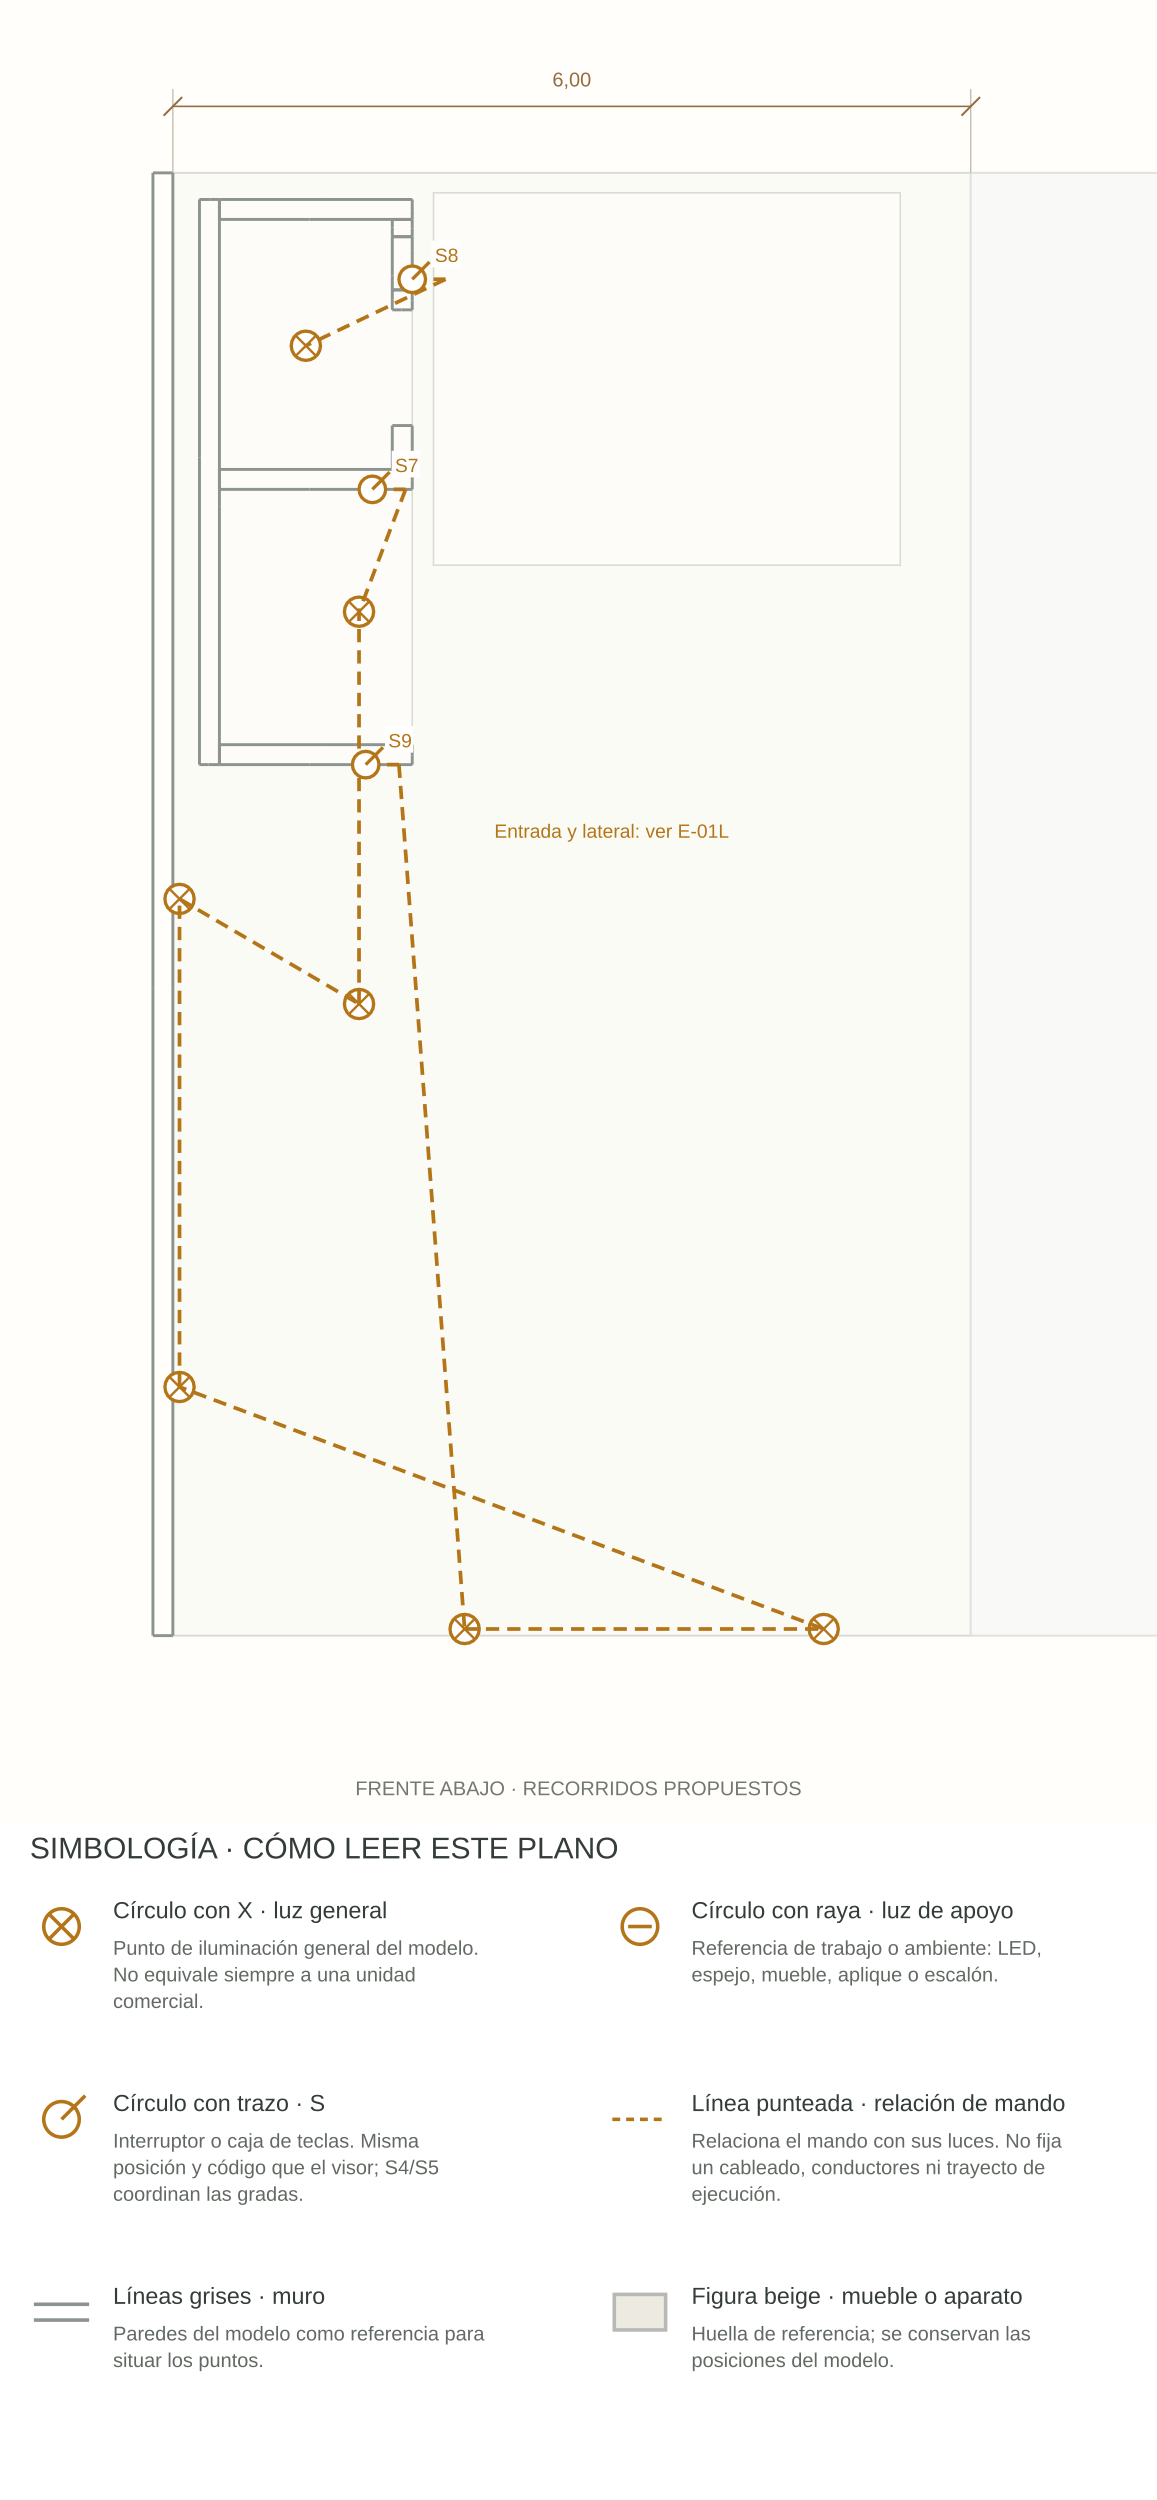
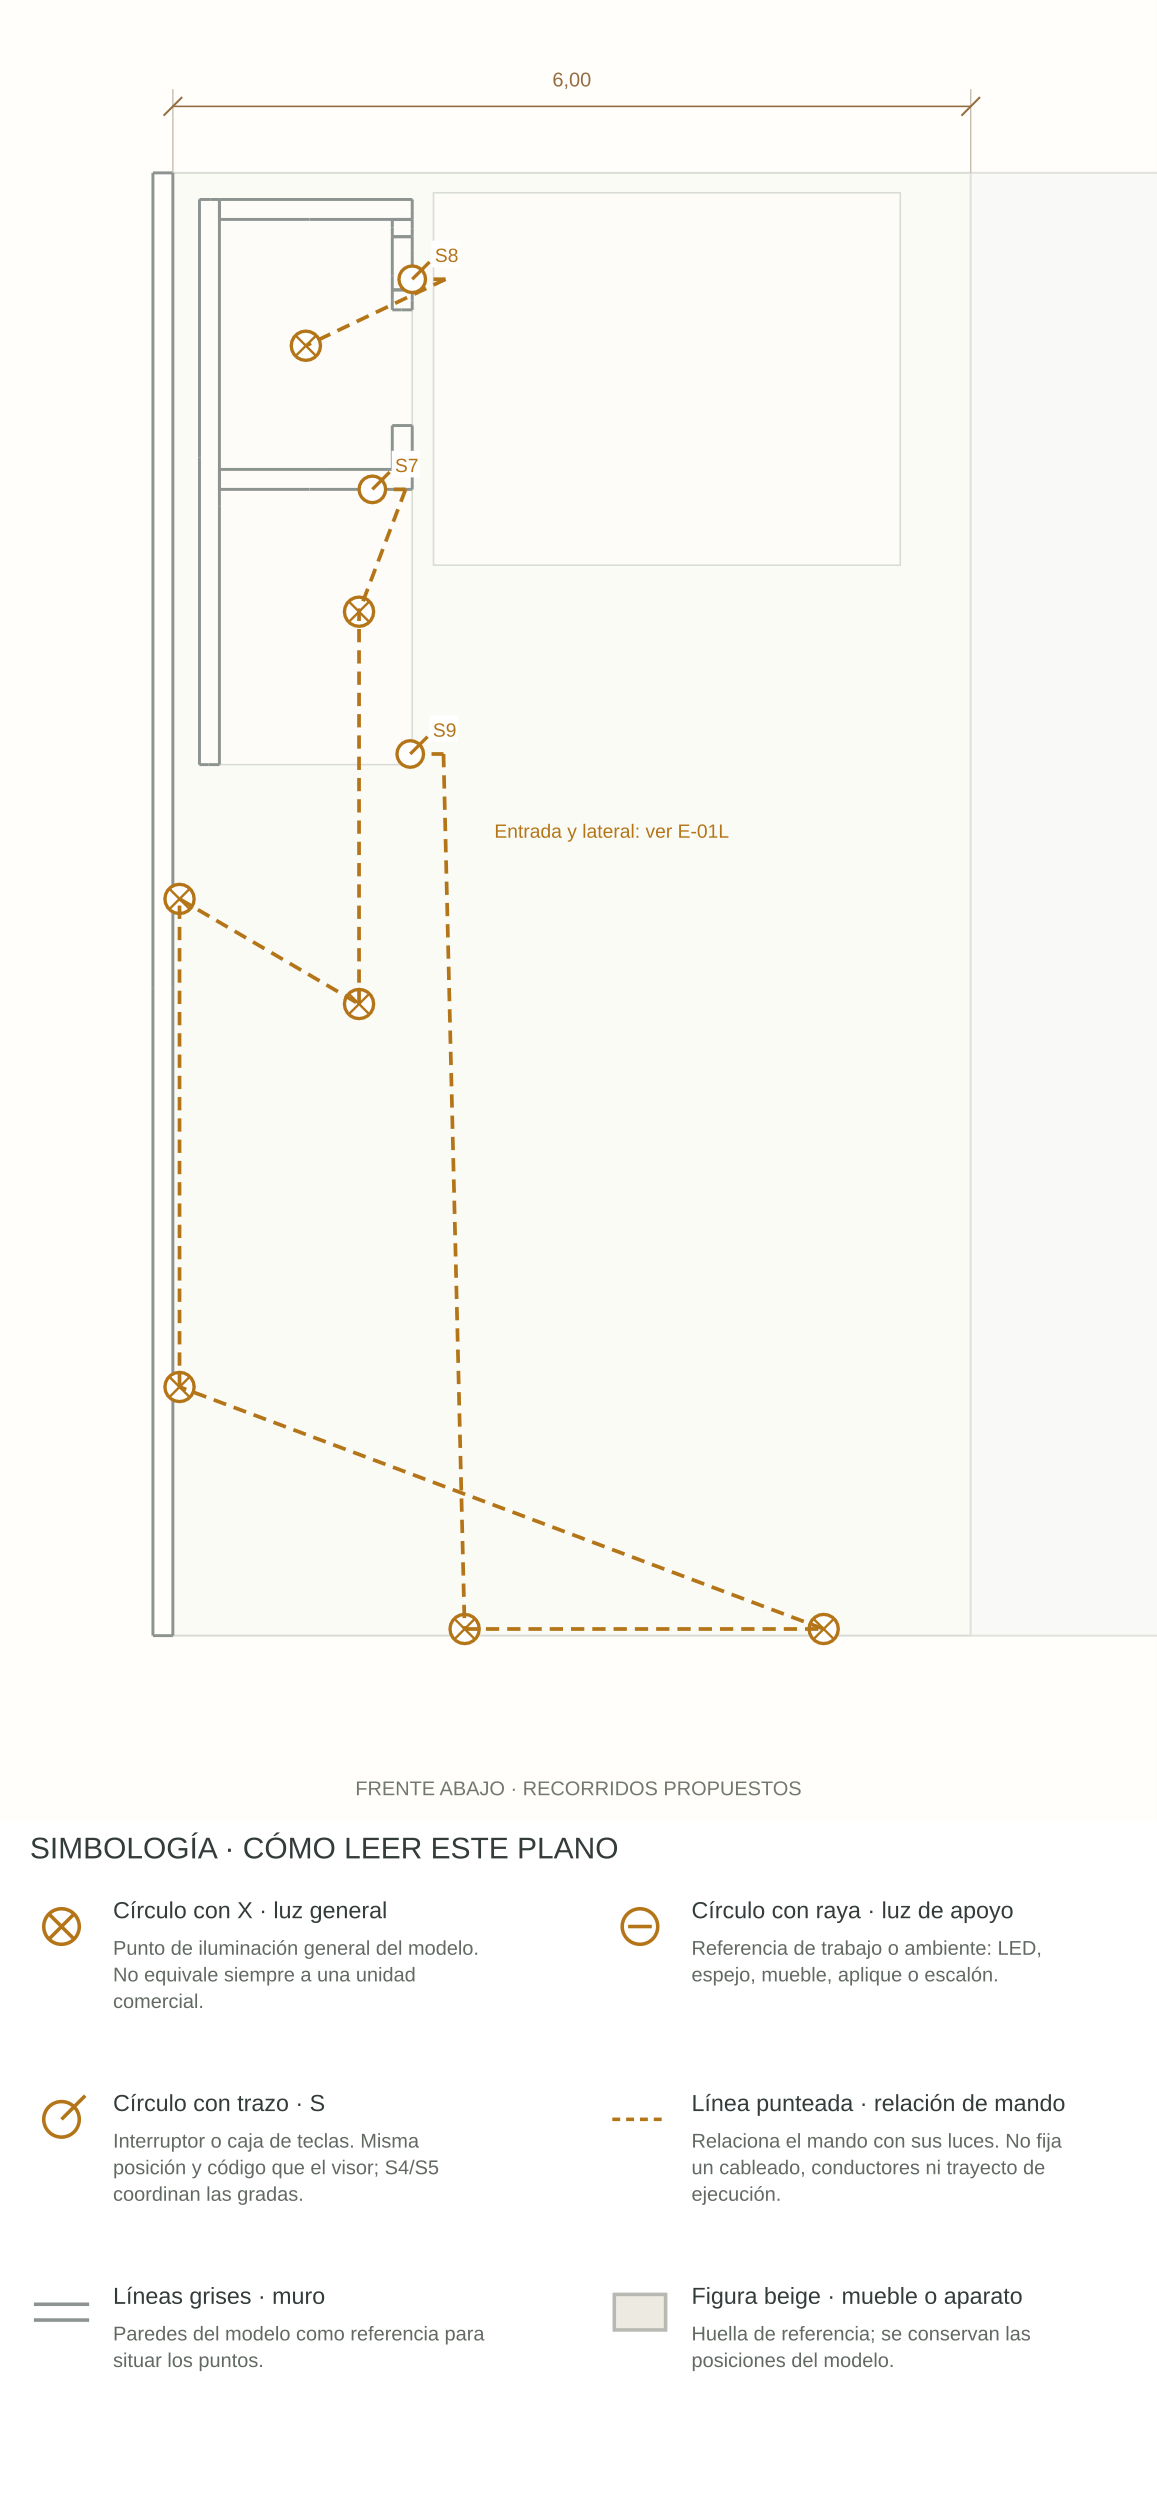
<svg xmlns="http://www.w3.org/2000/svg" viewBox="0 0 696 1504" role="img" aria-label="Iluminación y mandos · Patio">
  <rect width="100%" height="100%" fill="#fffefb" />
  <polygon points="104.0,984.0 584.0,984.0 584.0,104.0 104.0,104.0" fill="#fbfbf6" stroke="#d9dcd5" stroke-width="1.2" />
  <polygon points="584.0,984.0 824.0,984.0 824.0,104.0 584.0,104.0" fill="#f9f9f7" stroke="#e2e2dc" stroke-width="1.2" />
  <polygon points="120.0,460.0 248.0,460.0 248.0,120.0 120.0,120.0" fill="#fdfcf8" stroke="#d9dcd5" stroke-width="0.96" />
  <polygon points="260.8,340.0 541.6,340.0 541.6,116.0 260.8,116.0" fill="#fdfcf8" stroke="#d9dcd5" stroke-width="0.96" />
  <polyline points="132.0,460.0 125.489,460.0" fill="none" stroke="#8c9390" stroke-width="1.76" />
  <polyline points="125.489,460.0 120.0,460.0" fill="none" stroke="#8c9390" stroke-width="1.76" />
  <polyline points="132.0,120.0 132.0,304.491" fill="none" stroke="#8c9390" stroke-width="1.76" />
  <polyline points="132.0,304.491 132.0,460.0" fill="none" stroke="#8c9390" stroke-width="1.76" />
  <polyline points="120.0,120.0 126.523,120.0" fill="none" stroke="#8c9390" stroke-width="1.76" />
  <polyline points="126.523,120.0 132.0,120.0" fill="none" stroke="#8c9390" stroke-width="1.76" />
  <polyline points="120.0,460.0 120.0,275.187" fill="none" stroke="#8c9390" stroke-width="1.76" />
  <polyline points="120.0,275.187 120.0,120.0" fill="none" stroke="#8c9390" stroke-width="1.76" />
-   <polyline points="248.0,460.0 186.144,460.0" fill="none" stroke="#8c9390" stroke-width="1.76" />
-   <polyline points="186.144,460.0 132.0,460.0" fill="none" stroke="#8c9390" stroke-width="1.76" />
-   <polyline points="248.0,448.0 248.0,454.399" fill="none" stroke="#8c9390" stroke-width="1.76" />
-   <polyline points="248.0,454.399 248.0,460.0" fill="none" stroke="#8c9390" stroke-width="1.76" />
-   <polyline points="132.0,448.0 194.944,448.0" fill="none" stroke="#8c9390" stroke-width="1.76" />
-   <polyline points="194.944,448.0 248.0,448.0" fill="none" stroke="#8c9390" stroke-width="1.76" />
-   <polyline points="132.0,460.0 132.0,453.489" fill="none" stroke="#8c9390" stroke-width="1.76" />
-   <polyline points="132.0,453.489 132.0,448.0" fill="none" stroke="#8c9390" stroke-width="1.76" />
  <polyline points="248.0,294.4 186.144,294.4" fill="none" stroke="#8c9390" stroke-width="1.76" />
  <polyline points="186.144,294.4 132.0,294.4" fill="none" stroke="#8c9390" stroke-width="1.76" />
  <polyline points="248.0,282.4 248.0,288.799" fill="none" stroke="#8c9390" stroke-width="1.76" />
  <polyline points="248.0,288.799 248.0,294.4" fill="none" stroke="#8c9390" stroke-width="1.76" />
  <polyline points="132.0,282.4 194.944,282.4" fill="none" stroke="#8c9390" stroke-width="1.76" />
  <polyline points="194.944,282.4 248.0,282.4" fill="none" stroke="#8c9390" stroke-width="1.76" />
  <polyline points="132.0,294.4 132.0,287.889" fill="none" stroke="#8c9390" stroke-width="1.76" />
  <polyline points="132.0,287.889 132.0,282.4" fill="none" stroke="#8c9390" stroke-width="1.76" />
  <polyline points="248.0,132.0 186.144,132.0" fill="none" stroke="#8c9390" stroke-width="1.76" />
  <polyline points="186.144,132.0 132.0,132.0" fill="none" stroke="#8c9390" stroke-width="1.76" />
  <polyline points="248.0,120.0 248.0,126.399" fill="none" stroke="#8c9390" stroke-width="1.76" />
  <polyline points="248.0,126.399 248.0,132.0" fill="none" stroke="#8c9390" stroke-width="1.76" />
  <polyline points="132.0,120.0 194.944,120.0" fill="none" stroke="#8c9390" stroke-width="1.76" />
  <polyline points="194.944,120.0 248.0,120.0" fill="none" stroke="#8c9390" stroke-width="1.76" />
  <polyline points="132.0,132.0 132.0,125.489" fill="none" stroke="#8c9390" stroke-width="1.76" />
  <polyline points="132.0,125.489 132.0,120.0" fill="none" stroke="#8c9390" stroke-width="1.76" />
  <polyline points="248.0,282.4 241.601,282.4" fill="none" stroke="#8c9390" stroke-width="1.76" />
  <polyline points="241.601,282.4 236.0,282.4" fill="none" stroke="#8c9390" stroke-width="1.76" />
  <polyline points="248.0,256.0 248.0,270.078" fill="none" stroke="#8c9390" stroke-width="1.76" />
  <polyline points="248.0,270.078 248.0,282.4" fill="none" stroke="#8c9390" stroke-width="1.76" />
  <polyline points="236.0,256.0 242.411,256.0" fill="none" stroke="#8c9390" stroke-width="1.76" />
  <polyline points="242.411,256.0 248.0,256.0" fill="none" stroke="#8c9390" stroke-width="1.76" />
  <polyline points="236.0,282.4 236.0,268.296" fill="none" stroke="#8c9390" stroke-width="1.76" />
  <polyline points="236.0,268.296 236.0,256.0" fill="none" stroke="#8c9390" stroke-width="1.76" />
  <polyline points="248.0,186.4 241.601,186.4" fill="none" stroke="#8c9390" stroke-width="1.76" />
  <polyline points="241.601,186.4 236.0,186.4" fill="none" stroke="#8c9390" stroke-width="1.76" />
  <polyline points="248.0,174.4 248.0,180.799" fill="none" stroke="#8c9390" stroke-width="1.76" />
  <polyline points="248.0,180.799 248.0,186.4" fill="none" stroke="#8c9390" stroke-width="1.76" />
  <polyline points="236.0,174.4 242.411,174.4" fill="none" stroke="#8c9390" stroke-width="1.76" />
  <polyline points="242.411,174.4 248.0,174.4" fill="none" stroke="#8c9390" stroke-width="1.76" />
  <polyline points="236.0,186.4 236.0,179.989" fill="none" stroke="#8c9390" stroke-width="1.76" />
  <polyline points="236.0,179.989 236.0,174.4" fill="none" stroke="#8c9390" stroke-width="1.76" />
  <polyline points="248.0,142.4 241.601,142.4" fill="none" stroke="#8c9390" stroke-width="1.76" />
  <polyline points="241.601,142.4 236.0,142.4" fill="none" stroke="#8c9390" stroke-width="1.76" />
  <polyline points="248.0,132.0 248.0,137.546" fill="none" stroke="#8c9390" stroke-width="1.76" />
  <polyline points="248.0,137.546 248.0,142.4" fill="none" stroke="#8c9390" stroke-width="1.76" />
  <polyline points="236.0,132.0 242.411,132.0" fill="none" stroke="#8c9390" stroke-width="1.76" />
  <polyline points="242.411,132.0 248.0,132.0" fill="none" stroke="#8c9390" stroke-width="1.76" />
  <polyline points="236.0,142.4 236.0,136.844" fill="none" stroke="#8c9390" stroke-width="1.76" />
  <polyline points="236.0,136.844 236.0,132.0" fill="none" stroke="#8c9390" stroke-width="1.76" />
  <polyline points="248.0,174.4 244.8,174.4" fill="none" stroke="#8c9390" stroke-width="1.76" />
  <polyline points="244.8,174.4 236.0,174.4" fill="none" stroke="#8c9390" stroke-width="1.76" />
  <polyline points="248.0,142.4 248.0,150.933" fill="none" stroke="#8c9390" stroke-width="1.76" />
  <polyline points="248.0,150.933 248.0,174.4" fill="none" stroke="#8c9390" stroke-width="1.76" />
  <polyline points="236.0,142.4 239.2,142.4" fill="none" stroke="#8c9390" stroke-width="1.76" />
  <polyline points="239.2,142.4 248.0,142.4" fill="none" stroke="#8c9390" stroke-width="1.76" />
  <polyline points="236.0,174.4 236.0,165.867" fill="none" stroke="#8c9390" stroke-width="1.76" />
  <polyline points="236.0,165.867 236.0,142.4" fill="none" stroke="#8c9390" stroke-width="1.76" />
  <polyline points="92.0,984.0 92.0,593.867" fill="none" stroke="#8c9390" stroke-width="1.76" />
  <polyline points="92.0,593.867 92.0,104.0" fill="none" stroke="#8c9390" stroke-width="1.76" />
  <polyline points="104.0,984.0 104.0,593.867" fill="none" stroke="#8c9390" stroke-width="1.76" />
  <polyline points="104.0,593.867 104.0,104.0" fill="none" stroke="#8c9390" stroke-width="1.76" />
  <polyline points="104.0,984.0 98.68,984.0" fill="none" stroke="#8c9390" stroke-width="1.76" />
  <polyline points="98.68,984.0 92.0,984.0" fill="none" stroke="#8c9390" stroke-width="1.76" />
  <polyline points="104.0,104.0 98.68,104.0" fill="none" stroke="#8c9390" stroke-width="1.76" />
  <polyline points="98.68,104.0 92.0,104.0" fill="none" stroke="#8c9390" stroke-width="1.76" />
  <polyline points="104.0,104.0 104.0,53.6" fill="none" stroke="#bdb3a4" stroke-width="0.72" data-plan-dimensions="true" />
  <polyline points="584.0,104.0 584.0,53.6" fill="none" stroke="#bdb3a4" stroke-width="0.72" data-plan-dimensions="true" />
  <polyline points="104.0,64.0 584.0,64.0" fill="none" stroke="#936c40" stroke-width="0.96" data-plan-dimensions="true" />
  <polyline points="98.4,69.6 109.6,58.4" fill="none" stroke="#936c40" stroke-width="1.2" data-plan-dimensions="true" />
  <polyline points="578.4,69.6 589.6,58.4" fill="none" stroke="#936c40" stroke-width="1.2" data-plan-dimensions="true" />
  <text x="344.0" y="52.0" font-family="Arial,sans-serif" font-size="12.0" fill="#936c40" text-anchor="middle" data-plan-dimensions="true">6,00</text>
  <text x="348.0" y="1080.0" font-family="Arial,sans-serif" font-size="12.0" fill="#72786f" text-anchor="middle">FRENTE ABAJO · RECORRIDOS PROPUESTOS</text>
  <polygon points="288.32,980.0 287.889,977.281 286.639,974.827 284.693,972.881 282.239,971.631 279.52,971.2 276.801,971.631 274.347,972.881 272.401,974.827 271.151,977.281 270.72,980.0 271.151,982.719 272.401,985.173 274.347,987.119 276.801,988.369 279.52,988.8 282.239,988.369 284.693,987.119 286.639,985.173 287.889,982.719" fill="#ffffff" stroke="#b47518" stroke-width="2.0" />
  <polyline points="273.12,986.4 285.92,973.6" fill="none" stroke="#b47518" stroke-width="1.44" />
  <polyline points="273.12,973.6 285.92,986.4" fill="none" stroke="#b47518" stroke-width="1.44" />
  <polygon points="504.32,980.0 503.889,977.281 502.639,974.827 500.693,972.881 498.239,971.631 495.52,971.2 492.801,971.631 490.347,972.881 488.401,974.827 487.151,977.281 486.72,980.0 487.151,982.719 488.401,985.173 490.347,987.119 492.801,988.369 495.52,988.8 498.239,988.369 500.693,987.119 502.639,985.173 503.889,982.719" fill="#ffffff" stroke="#b47518" stroke-width="2.0" />
  <polyline points="489.12,986.4 501.92,973.6" fill="none" stroke="#b47518" stroke-width="1.44" />
  <polyline points="489.12,973.6 501.92,986.4" fill="none" stroke="#b47518" stroke-width="1.44" />
  <polygon points="116.8,834.4 116.369,831.681 115.119,829.227 113.173,827.281 110.719,826.031 108.0,825.6 105.281,826.031 102.827,827.281 100.881,829.227 99.631,831.681 99.2,834.4 99.631,837.119 100.881,839.573 102.827,841.519 105.281,842.769 108.0,843.2 110.719,842.769 113.173,841.519 115.119,839.573 116.369,837.119" fill="#ffffff" stroke="#b47518" stroke-width="2.0" />
  <polyline points="101.6,840.8 114.4,828.0" fill="none" stroke="#b47518" stroke-width="1.44" />
  <polyline points="101.6,828.0 114.4,840.8" fill="none" stroke="#b47518" stroke-width="1.44" />
  <polygon points="116.8,540.8 116.369,538.081 115.119,535.627 113.173,533.681 110.719,532.431 108.0,532.0 105.281,532.431 102.827,533.681 100.881,535.627 99.631,538.081 99.2,540.8 99.631,543.519 100.881,545.973 102.827,547.919 105.281,549.169 108.0,549.6 110.719,549.169 113.173,547.919 115.119,545.973 116.369,543.519" fill="#ffffff" stroke="#b47518" stroke-width="2.0" />
  <polyline points="101.6,547.2 114.4,534.4" fill="none" stroke="#b47518" stroke-width="1.44" />
  <polyline points="101.6,534.4 114.4,547.2" fill="none" stroke="#b47518" stroke-width="1.44" />
  <polygon points="224.8,604.0 224.369,601.281 223.119,598.827 221.173,596.881 218.719,595.631 216.0,595.2 213.281,595.631 210.827,596.881 208.881,598.827 207.631,601.281 207.2,604.0 207.631,606.719 208.881,609.173 210.827,611.119 213.281,612.369 216.0,612.8 218.719,612.369 221.173,611.119 223.119,609.173 224.369,606.719" fill="#ffffff" stroke="#b47518" stroke-width="2.0" />
  <polyline points="209.6,610.4 222.4,597.6" fill="none" stroke="#b47518" stroke-width="1.44" />
  <polyline points="209.6,597.6 222.4,610.4" fill="none" stroke="#b47518" stroke-width="1.44" />
  <polygon points="224.8,368.0 224.369,365.281 223.119,362.827 221.173,360.881 218.719,359.631 216.0,359.2 213.281,359.631 210.827,360.881 208.881,362.827 207.631,365.281 207.2,368.0 207.631,370.719 208.881,373.173 210.827,375.119 213.281,376.369 216.0,376.8 218.719,376.369 221.173,375.119 223.119,373.173 224.369,370.719" fill="#ffffff" stroke="#b47518" stroke-width="2.0" />
  <polyline points="209.6,374.4 222.4,361.6" fill="none" stroke="#b47518" stroke-width="1.44" />
  <polyline points="209.6,361.6 222.4,374.4" fill="none" stroke="#b47518" stroke-width="1.44" />
  <polygon points="192.8,208.0 192.369,205.281 191.119,202.827 189.173,200.881 186.719,199.631 184.0,199.2 181.281,199.631 178.827,200.881 176.881,202.827 175.631,205.281 175.2,208.0 175.631,210.719 176.881,213.173 178.827,215.119 181.281,216.369 184.0,216.8 186.719,216.369 189.173,215.119 191.119,213.173 192.369,210.719" fill="#ffffff" stroke="#b47518" stroke-width="2.0" />
  <polyline points="177.6,214.4 190.4,201.6" fill="none" stroke="#b47518" stroke-width="1.44" />
  <polyline points="177.6,201.6 190.4,214.4" fill="none" stroke="#b47518" stroke-width="1.44" />
  <polyline points="224.0,294.4 244.0,294.4" fill="none" stroke="#b47518" stroke-width="2.24" stroke-dasharray="8.0 4.8" />
  <polyline points="244.0,294.4 216.0,368.0" fill="none" stroke="#b47518" stroke-width="2.24" stroke-dasharray="8.0 4.8" />
  <polyline points="248.0,168.0 268.0,168.0" fill="none" stroke="#b47518" stroke-width="2.24" stroke-dasharray="8.0 4.8" />
  <polyline points="268.0,168.0 184.0,208.0" fill="none" stroke="#b47518" stroke-width="2.24" stroke-dasharray="8.0 4.8" />
-   <polyline points="220.0,460.0 240.0,460.0" fill="none" stroke="#b47518" stroke-width="2.24" stroke-dasharray="8.0 4.8" />
-   <polyline points="240.0,460.0 279.52,980.0" fill="none" stroke="#b47518" stroke-width="2.24" stroke-dasharray="8.0 4.8" />
+   <polyline points="246.8,453.6 266.8,453.6" fill="none" stroke="#b47518" stroke-width="2.24" stroke-dasharray="8.0 4.8" />
+   <polyline points="266.8,453.6 279.52,980.0" fill="none" stroke="#b47518" stroke-width="2.24" stroke-dasharray="8.0 4.8" />
  <polyline points="279.52,980.0 495.52,980.0" fill="none" stroke="#b47518" stroke-width="2.24" stroke-dasharray="8.0 4.8" />
  <polyline points="495.52,980.0 108.0,834.4" fill="none" stroke="#b47518" stroke-width="2.24" stroke-dasharray="8.0 4.8" />
  <polyline points="108.0,834.4 108.0,540.8" fill="none" stroke="#b47518" stroke-width="2.24" stroke-dasharray="8.0 4.8" />
  <polyline points="108.0,540.8 216.0,604.0" fill="none" stroke="#b47518" stroke-width="2.24" stroke-dasharray="8.0 4.8" />
  <polyline points="216.0,604.0 216.0,368.0" fill="none" stroke="#b47518" stroke-width="2.24" stroke-dasharray="8.0 4.8" />
  <polygon points="232.0,294.4 231.608,291.928 230.472,289.698 228.702,287.928 226.472,286.792 224.0,286.4 221.528,286.792 219.298,287.928 217.528,289.698 216.392,291.928 216.0,294.4 216.392,296.872 217.528,299.102 219.298,300.872 221.528,302.008 224.0,302.4 226.472,302.008 228.702,300.872 230.472,299.102 231.608,296.872" fill="#ffffff" stroke="#b47518" stroke-width="2.0" />
  <polyline points="224.0,294.4 234.4,284.0" fill="none" stroke="#b47518" stroke-width="2.0" />
  <polygon points="235.6,287.2 252.592,287.2 252.592,271.2 235.6,271.2" fill="#ffffff" stroke="none" stroke-width="0" />
  <text x="237.6" y="284.0" font-family="Arial,sans-serif" font-size="11.6" fill="#b47518" text-anchor="start">S7</text>
  <polygon points="256.0,168.0 255.608,165.528 254.472,163.298 252.702,161.528 250.472,160.392 248.0,160.0 245.528,160.392 243.298,161.528 241.528,163.298 240.392,165.528 240.0,168.0 240.392,170.472 241.528,172.702 243.298,174.472 245.528,175.608 248.0,176.0 250.472,175.608 252.702,174.472 254.472,172.702 255.608,170.472" fill="#ffffff" stroke="#b47518" stroke-width="2.0" />
  <polyline points="248.0,168.0 258.4,157.6" fill="none" stroke="#b47518" stroke-width="2.0" />
  <polygon points="259.6,160.8 276.592,160.8 276.592,144.8 259.6,144.8" fill="#ffffff" stroke="none" stroke-width="0" />
  <text x="261.6" y="157.6" font-family="Arial,sans-serif" font-size="11.6" fill="#b47518" text-anchor="start">S8</text>
-   <polygon points="228.0,460.0 227.608,457.528 226.472,455.298 224.702,453.528 222.472,452.392 220.0,452.0 217.528,452.392 215.298,453.528 213.528,455.298 212.392,457.528 212.0,460.0 212.392,462.472 213.528,464.702 215.298,466.472 217.528,467.608 220.0,468.0 222.472,467.608 224.702,466.472 226.472,464.702 227.608,462.472" fill="#ffffff" stroke="#b47518" stroke-width="2.0" />
-   <polyline points="220.0,460.0 230.4,449.6" fill="none" stroke="#b47518" stroke-width="2.0" />
-   <polygon points="231.6,452.8 248.592,452.8 248.592,436.8 231.6,436.8" fill="#ffffff" stroke="none" stroke-width="0" />
-   <text x="233.6" y="449.6" font-family="Arial,sans-serif" font-size="11.6" fill="#b47518" text-anchor="start">S9</text>
+   <polygon points="254.8,453.6 254.408,451.128 253.272,448.898 251.502,447.128 249.272,445.992 246.8,445.6 244.328,445.992 242.098,447.128 240.328,448.898 239.192,451.128 238.8,453.6 239.192,456.072 240.328,458.302 242.098,460.072 244.328,461.208 246.8,461.6 249.272,461.208 251.502,460.072 253.272,458.302 254.408,456.072" fill="#ffffff" stroke="#b47518" stroke-width="2.0" />
+   <polyline points="246.8,453.6 257.2,443.2" fill="none" stroke="#b47518" stroke-width="2.0" />
+   <polygon points="258.4,446.4 275.392,446.4 275.392,430.4 258.4,430.4" fill="#ffffff" stroke="none" stroke-width="0" />
+   <text x="260.4" y="443.2" font-family="Arial,sans-serif" font-size="11.6" fill="#b47518" text-anchor="start">S9</text>
  <text x="368.0" y="504.0" font-family="Arial,sans-serif" font-size="11.6" fill="#b47518" text-anchor="middle">Entrada y lateral: ver E-01L</text>
  <g data-symbol-legend="true">
    <rect x="0" y="1096.0" width="696" height="408" fill="#ffffff" />
    <text x="18" y="1118.0" font-family="Arial,sans-serif" font-size="18" fill="#343c3b">SIMBOLOGÍA · CÓMO LEER ESTE PLANO</text>
    <svg viewBox="0 0 32 32" role="img" aria-label="Círculo con X · luz general" x="18.0" y="1140.0" width="38" height="38">
      <circle cx="16" cy="16" r="9" fill="white" stroke="#b47518" stroke-width="1.8" />
      <polyline points="10,10 22,22" fill="none" stroke="#b47518" stroke-width="1.8" />
      <polyline points="10,22 22,10" fill="none" stroke="#b47518" stroke-width="1.8" />
    </svg>
    <text x="68.0" y="1154.0" font-family="Arial,sans-serif" font-size="14" fill="#343c3b">Círculo con X · luz general</text>
    <text x="68.0" y="1176.0" font-family="Arial,sans-serif" font-size="12" fill="#626962">Punto de iluminación general del modelo.</text>
    <text x="68.0" y="1192.0" font-family="Arial,sans-serif" font-size="12" fill="#626962">No equivale siempre a una unidad</text>
    <text x="68.0" y="1208.0" font-family="Arial,sans-serif" font-size="12" fill="#626962">comercial.</text>
    <svg viewBox="0 0 32 32" role="img" aria-label="Círculo con raya · luz de apoyo" x="366" y="1140.0" width="38" height="38">
      <circle cx="16" cy="16" r="9" fill="white" stroke="#b47518" stroke-width="1.8" />
      <polyline points="10,16 22,16" fill="none" stroke="#b47518" stroke-width="1.8" />
    </svg>
    <text x="416" y="1154.0" font-family="Arial,sans-serif" font-size="14" fill="#343c3b">Círculo con raya · luz de apoyo</text>
    <text x="416" y="1176.0" font-family="Arial,sans-serif" font-size="12" fill="#626962">Referencia de trabajo o ambiente: LED,</text>
    <text x="416" y="1192.0" font-family="Arial,sans-serif" font-size="12" fill="#626962">espejo, mueble, aplique o escalón.</text>
    <svg viewBox="0 0 32 32" role="img" aria-label="Círculo con trazo · S" x="18.0" y="1256.0" width="38" height="38">
      <circle cx="16" cy="16" r="9" fill="white" stroke="#b47518" stroke-width="1.8" />
      <polyline points="16,16 28,4" fill="none" stroke="#b47518" stroke-width="1.8" />
    </svg>
    <text x="68.0" y="1270.0" font-family="Arial,sans-serif" font-size="14" fill="#343c3b">Círculo con trazo · S</text>
    <text x="68.0" y="1292.0" font-family="Arial,sans-serif" font-size="12" fill="#626962">Interruptor o caja de teclas. Misma</text>
    <text x="68.0" y="1308.0" font-family="Arial,sans-serif" font-size="12" fill="#626962">posición y código que el visor; S4/S5</text>
    <text x="68.0" y="1324.0" font-family="Arial,sans-serif" font-size="12" fill="#626962">coordinan las gradas.</text>
    <svg viewBox="0 0 32 32" role="img" aria-label="Línea punteada · relación de mando" x="366" y="1256.0" width="38" height="38">
      <polyline points="2,16 30,16" fill="none" stroke="#b47518" stroke-width="1.8" stroke-dasharray="4 3" />
    </svg>
    <text x="416" y="1270.0" font-family="Arial,sans-serif" font-size="14" fill="#343c3b">Línea punteada · relación de mando</text>
    <text x="416" y="1292.0" font-family="Arial,sans-serif" font-size="12" fill="#626962">Relaciona el mando con sus luces. No fija</text>
    <text x="416" y="1308.0" font-family="Arial,sans-serif" font-size="12" fill="#626962">un cableado, conductores ni trayecto de</text>
    <text x="416" y="1324.0" font-family="Arial,sans-serif" font-size="12" fill="#626962">ejecución.</text>
    <svg viewBox="0 0 32 32" role="img" aria-label="Líneas grises · muro" x="18.0" y="1372.0" width="38" height="38">
      <polyline points="2,12 30,12" fill="none" stroke="#8c9390" stroke-width="1.8" />
      <polyline points="2,20 30,20" fill="none" stroke="#8c9390" stroke-width="1.8" />
    </svg>
    <text x="68.0" y="1386.0" font-family="Arial,sans-serif" font-size="14" fill="#343c3b">Líneas grises · muro</text>
    <text x="68.0" y="1408.0" font-family="Arial,sans-serif" font-size="12" fill="#626962">Paredes del modelo como referencia para</text>
    <text x="68.0" y="1424.0" font-family="Arial,sans-serif" font-size="12" fill="#626962">situar los puntos.</text>
    <svg viewBox="0 0 32 32" role="img" aria-label="Figura beige · mueble o aparato" x="366" y="1372.0" width="38" height="38">
      <rect x="3" y="7" width="26" height="18" fill="#edeae2" stroke="#b8b9b3" stroke-width="1.8" />
    </svg>
    <text x="416" y="1386.0" font-family="Arial,sans-serif" font-size="14" fill="#343c3b">Figura beige · mueble o aparato</text>
    <text x="416" y="1408.0" font-family="Arial,sans-serif" font-size="12" fill="#626962">Huella de referencia; se conservan las</text>
    <text x="416" y="1424.0" font-family="Arial,sans-serif" font-size="12" fill="#626962">posiciones del modelo.</text>
  </g>
</svg>
